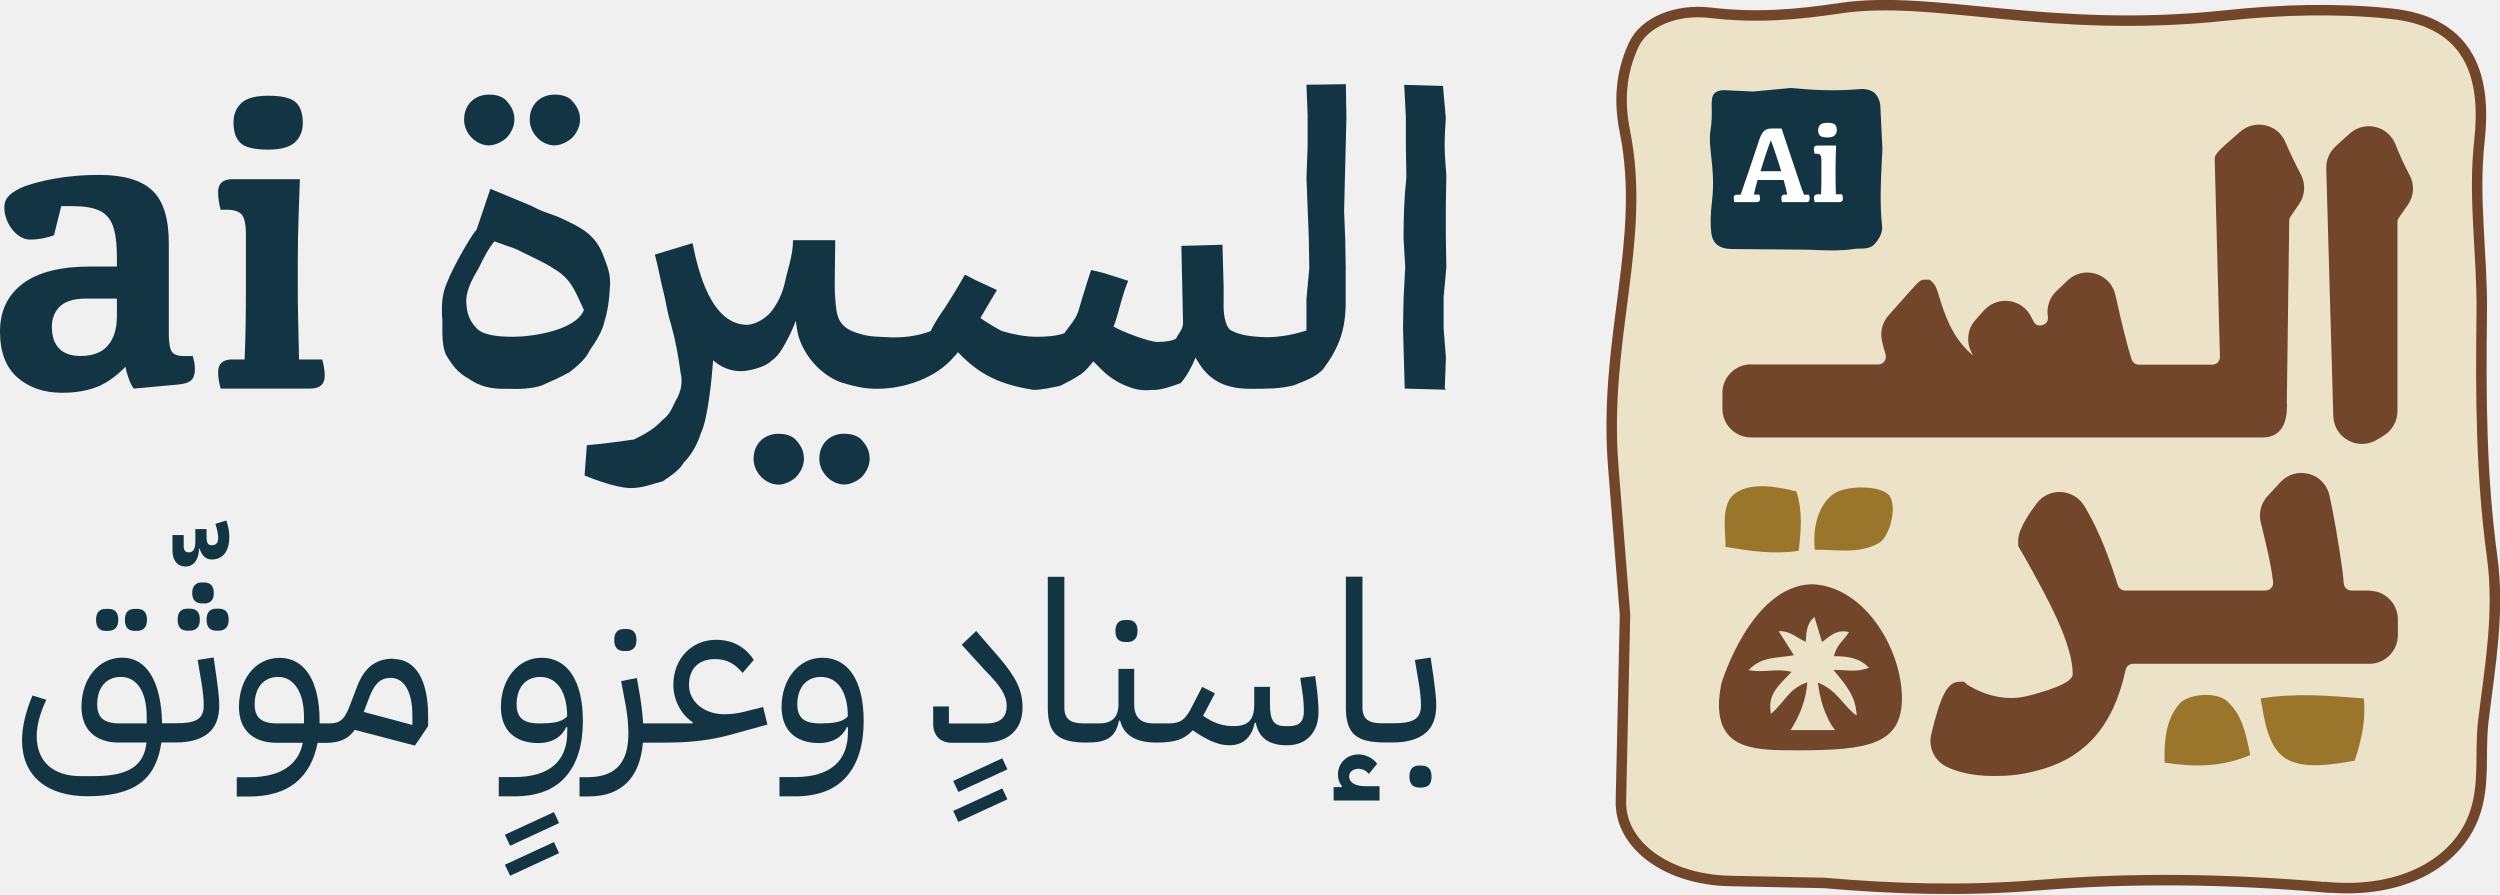
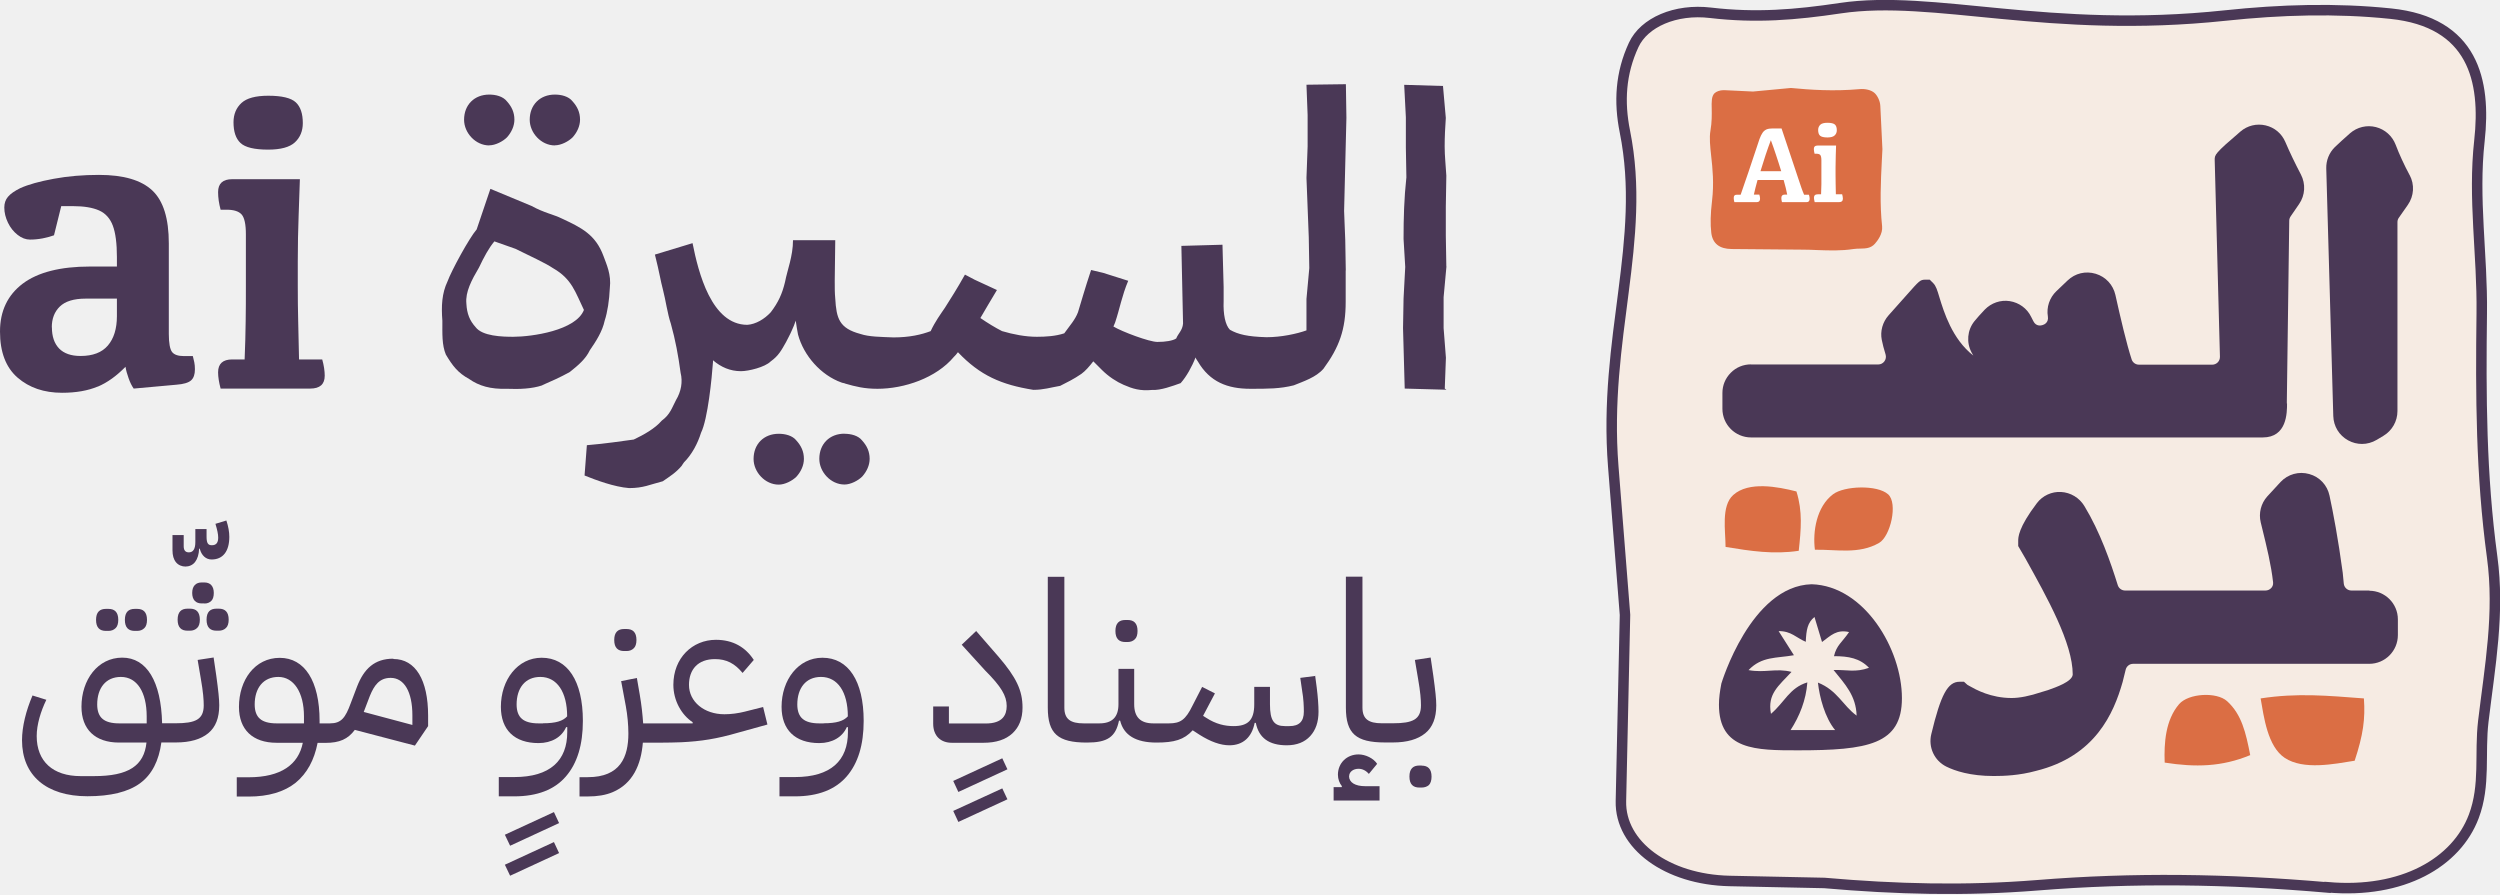
<svg xmlns="http://www.w3.org/2000/svg" viewBox="0 0 238.43 85.27">
  <g>
    <g>
      <g>
-         <path fill="#ece2c8" stroke="#72462b" stroke-miterlimit="10" d="M221.98,84.64c-9.59-.83-18.51-.95-27.68-.21-6.88.55-13.44.38-20.31-.22l-9.04-.19c-5.96-.13-10.45-3.42-10.36-7.61l.39-17.77-1.12-14.15c-.97-12.25,3.2-21.52,1.11-31.94-.57-2.83-.42-5.56.84-8.27.99-2.14,3.98-3.46,7.33-3.06,4.32.51,8.1.2,12.37-.44,8.94-1.33,19.81,2.5,36.73.7,5.28-.56,10.53-.72,15.75-.18,7.9.81,9.11,6.41,8.48,12.11-.62,5.55.29,10.88.22,16.44-.1,7.88-.07,15.42.99,23.26.73,5.36-.21,10.42-.84,15.67-.37,3.11.22,6.09-.91,9.08-1.65,4.38-6.76,7.39-13.94,6.76Z" />
+         <path fill="#f6ebe3" stroke="#4a3856" stroke-miterlimit="10" d="M221.98,84.64c-9.59-.83-18.51-.95-27.68-.21-6.88.55-13.44.38-20.31-.22l-9.04-.19c-5.96-.13-10.45-3.42-10.36-7.61l.39-17.77-1.12-14.15c-.97-12.25,3.2-21.52,1.11-31.94-.57-2.83-.42-5.56.84-8.27.99-2.14,3.98-3.46,7.33-3.06,4.32.51,8.1.2,12.37-.44,8.94-1.33,19.81,2.5,36.73.7,5.28-.56,10.53-.72,15.75-.18,7.9.81,9.11,6.41,8.48,12.11-.62,5.55.29,10.88.22,16.44-.1,7.88-.07,15.42.99,23.26.73,5.36-.21,10.42-.84,15.67-.37,3.11.22,6.09-.91,9.08-1.65,4.38-6.76,7.39-13.94,6.76Z" />
        <g>
          <g>
-             <path fill="#133543" d="M171.95,23.94l-6.81-.06c-1.1-.01-1.91-.47-2.06-1.64-.12-1-.06-2.05.07-3.09.36-3-.43-5.15-.15-6.71.33-1.85-.16-3.05.43-3.64.21-.21.62-.35,1.01-.33l2.72.13,3.63-.34c2.21.22,4.3.32,6.54.11.52-.05,1.14.08,1.52.4.27.24.57.79.59,1.32l.2,4.14c-.11,2.5-.29,4.88-.03,7.34.08.72-.39,1.4-.72,1.77-.58.65-1.35.43-2.11.54-1.64.25-3.1.08-4.83.07Z" />
-             <path fill="#ece2c8" d="M174.79,24.14c-.48,0-.97-.02-1.46-.03-.44-.02-.9-.03-1.38-.04l-6.81-.06c-1.29-.01-2.04-.62-2.18-1.75-.11-.86-.09-1.82.07-3.12.2-1.65.05-3.01-.09-4.21-.1-.96-.2-1.79-.07-2.51.14-.8.13-1.48.12-2.03-.01-.76-.02-1.3.35-1.67.24-.24.68-.38,1.11-.36l2.72.13,3.62-.34c1.87.18,4.09.34,6.54.11.61-.06,1.25.11,1.61.43.29.25.61.83.63,1.41l.2,4.14c-.02.34-.03.67-.05,1-.11,2.17-.21,4.21.02,6.33.08.8-.43,1.51-.75,1.86-.46.51-1.02.52-1.57.54-.2,0-.41.01-.61.04-.69.11-1.36.14-2.02.14ZM164.37,8.6c-.33,0-.67.12-.85.29-.29.29-.29.79-.27,1.49.01.56.02,1.26-.12,2.08-.12.68-.03,1.49.07,2.43.13,1.16.28,2.6.08,4.27-.15,1.27-.17,2.21-.07,3.06.13,1.01.78,1.52,1.94,1.53l6.81.06c.48,0,.94.02,1.38.04,1.16.04,2.25.08,3.43-.1.22-.03.44-.04.65-.04.54-.01,1-.03,1.39-.46.23-.26.77-.94.69-1.67-.23-2.14-.13-4.2-.02-6.37.02-.33.03-.65.05-.98l-.2-4.13c-.02-.49-.3-1.01-.55-1.23-.31-.28-.87-.42-1.42-.37-2.46.22-4.7.07-6.56-.11l-3.61.34-2.73-.13s-.04,0-.07,0Z" />
+             <path fill="#db6e44" d="M171.95,23.94l-6.81-.06c-1.1-.01-1.91-.47-2.06-1.64-.12-1-.06-2.05.07-3.09.36-3-.43-5.15-.15-6.71.33-1.85-.16-3.05.43-3.64.21-.21.62-.35,1.01-.33l2.72.13,3.63-.34c2.21.22,4.3.32,6.54.11.52-.05,1.14.08,1.52.4.27.24.57.79.59,1.32l.2,4.14c-.11,2.5-.29,4.88-.03,7.34.08.72-.39,1.4-.72,1.77-.58.65-1.35.43-2.11.54-1.64.25-3.1.08-4.83.07Z" />
+             <path fill="#f6ebe3" d="M174.79,24.14c-.48,0-.97-.02-1.46-.03-.44-.02-.9-.03-1.38-.04l-6.81-.06c-1.29-.01-2.04-.62-2.18-1.75-.11-.86-.09-1.82.07-3.12.2-1.65.05-3.01-.09-4.21-.1-.96-.2-1.79-.07-2.51.14-.8.13-1.48.12-2.03-.01-.76-.02-1.3.35-1.67.24-.24.68-.38,1.11-.36l2.72.13,3.62-.34c1.87.18,4.09.34,6.54.11.61-.06,1.25.11,1.61.43.29.25.61.83.63,1.41l.2,4.14c-.02.34-.03.67-.05,1-.11,2.17-.21,4.21.02,6.33.08.8-.43,1.51-.75,1.86-.46.51-1.02.52-1.57.54-.2,0-.41.01-.61.04-.69.11-1.36.14-2.02.14ZM164.37,8.6c-.33,0-.67.12-.85.29-.29.29-.29.79-.27,1.49.01.56.02,1.26-.12,2.08-.12.68-.03,1.49.07,2.43.13,1.16.28,2.6.08,4.27-.15,1.27-.17,2.21-.07,3.06.13,1.01.78,1.52,1.94,1.53l6.81.06c.48,0,.94.02,1.38.04,1.16.04,2.25.08,3.43-.1.22-.03.44-.04.65-.04.54-.01,1-.03,1.39-.46.23-.26.77-.94.69-1.67-.23-2.14-.13-4.2-.02-6.37.02-.33.03-.65.05-.98l-.2-4.13c-.02-.49-.3-1.01-.55-1.23-.31-.28-.87-.42-1.42-.37-2.46.22-4.7.07-6.56-.11l-3.61.34-2.73-.13s-.04,0-.07,0Z" />
          </g>
          <g>
            <path fill="#ffffff" d="M165.7,18.57h.31c.08-.23.15-.44.22-.64.07-.2.15-.43.23-.67.08-.24.18-.52.29-.84l1.06-3.17c.09-.25.19-.44.29-.59.1-.15.23-.25.38-.32.15-.06.34-.09.57-.09h.86l1.23,3.68c.14.41.27.79.37,1.11.11.33.21.61.29.86.09.25.17.47.26.67h.46c.05.15.07.28.07.4,0,.1-.03.18-.08.23-.05.06-.13.08-.24.08h-2.32c-.04-.15-.06-.28-.06-.4,0-.21.11-.32.32-.32h.24c-.04-.2-.08-.41-.14-.64-.06-.23-.12-.48-.2-.75h-2.49c-.07.27-.14.53-.2.75-.06.23-.11.44-.15.64h.52c.05.15.07.28.07.4,0,.21-.11.32-.32.32h-2.13c-.04-.15-.06-.28-.06-.4,0-.1.02-.18.07-.23.05-.06.13-.08.24-.08ZM167.9,16.33h1.98c-.15-.5-.32-1.01-.49-1.53-.17-.52-.34-1-.5-1.43-.17.45-.34.93-.51,1.44-.17.51-.33,1.02-.48,1.52Z" />
            <path fill="#ffffff" d="M173.36,18.53h.32c.01-.35.02-.67.03-.98,0-.31,0-.61,0-.91v-1.35c0-.26-.04-.43-.11-.51-.07-.08-.2-.12-.39-.12h-.15c-.02-.08-.04-.16-.05-.23s-.02-.15-.02-.22c0-.22.12-.33.37-.33h1.75c0,.27-.02.59-.03.95s-.02.75-.02,1.17v.64c0,.3,0,.61.01.91,0,.31.01.63.02.98h.6c.02.07.04.15.05.22.01.07.02.14.02.2,0,.22-.13.33-.38.33h-2.31c-.02-.08-.04-.16-.05-.23-.01-.07-.02-.13-.02-.19,0-.22.12-.33.37-.33ZM174.29,13.11c-.35,0-.59-.06-.71-.17-.12-.11-.18-.29-.18-.54,0-.21.07-.37.2-.5s.37-.19.69-.19c.35,0,.59.06.71.17s.18.29.18.54c0,.21-.07.37-.21.5-.14.13-.37.19-.69.19Z" />
          </g>
        </g>
        <g>
-           <path fill="#72462b" d="M181.39,66.59c0,4.42-3.26,4.97-9.93,4.97-3.96,0-7.52,0-7.52-4.35,0-.62.08-1.24.23-2.02,0,0,2.79-9.31,8.61-9.47,5.04.15,8.61,6.21,8.61,10.86ZM175.03,69.64c-.99-1.19-1.5-3.16-1.65-4.54,1.85.73,2.39,2.21,3.69,3.15-.06-1.9-1.09-2.98-2.2-4.35,1.25-.04,2.08.26,3.38-.21-.87-.91-1.94-1.11-3.34-1.11.25-1.06.76-1.3,1.44-2.3-1.2-.27-1.74.33-2.58.95l-.72-2.39c-.66.55-.78,1.21-.83,2.37-.93-.39-1.38-1.03-2.59-1.02l1.46,2.3c-1.68.3-3.06.09-4.33,1.42,1.58.29,2.63-.21,4.1.17-1.23,1.34-2.32,2.09-1.96,4,1.29-1.09,1.76-2.48,3.47-3-.12,1.68-.74,3.22-1.6,4.55h4.26Z" />
+           <path fill="#4a3856" d="M181.39,66.59c0,4.42-3.26,4.97-9.93,4.97-3.96,0-7.52,0-7.52-4.35,0-.62.08-1.24.23-2.02,0,0,2.79-9.31,8.61-9.47,5.04.15,8.61,6.21,8.61,10.86ZM175.03,69.64c-.99-1.19-1.5-3.16-1.65-4.54,1.85.73,2.39,2.21,3.69,3.15-.06-1.9-1.09-2.98-2.2-4.35,1.25-.04,2.08.26,3.38-.21-.87-.91-1.94-1.11-3.34-1.11.25-1.06.76-1.3,1.44-2.3-1.2-.27-1.74.33-2.58.95l-.72-2.39c-.66.55-.78,1.21-.83,2.37-.93-.39-1.38-1.03-2.59-1.02l1.46,2.3c-1.68.3-3.06.09-4.33,1.42,1.58.29,2.63-.21,4.1.17-1.23,1.34-2.32,2.09-1.96,4,1.29-1.09,1.76-2.48,3.47-3-.12,1.68-.74,3.22-1.6,4.55h4.26Z" />
          <g>
-             <path fill="#72462b" d="M225.99,56.32h-1.73c-.38,0-.7-.29-.73-.67l-.1-1.03c-.43-3.22-.92-5.77-1.26-7.35-.21-1-.95-1.79-1.93-2.06-.99-.28-2.03.01-2.73.75-.47.5-.93,1-1.28,1.39-.6.67-.83,1.59-.62,2.47l.13.53c.46,1.88.86,3.5,1.05,5.19.03.26-.09.44-.17.53-.14.16-.35.25-.56.25h-13.38c-.32,0-.6-.2-.7-.5-.69-2.21-1.68-5.07-3.19-7.56-.48-.79-1.31-1.29-2.23-1.34-.88-.05-1.76.35-2.3,1.07-1.78,2.34-1.78,3.28-1.78,3.59v.5l.67,1.15c2.12,3.81,4.53,8.12,4.53,11.1-.04.68-1.61,1.22-2.37,1.49l-.6.18c-1.13.38-2.09.57-2.86.57-1.98,0-3.41-.8-4.01-1.14-.08-.05-.15-.09-.21-.12l-.32-.29h-.42c-1.13,0-1.79,1.21-2.7,5-.3,1.25.29,2.52,1.43,3.09.83.41,2.28.9,4.52.9.97,0,2.45-.05,4.04-.49,5.65-1.39,7.41-5.49,8.26-8.48l.29-1.17c.08-.33.37-.56.71-.56h22.52c1.51,0,2.73-1.23,2.73-2.74v-1.5c0-1.51-1.23-2.73-2.73-2.73Z" />
-             <path fill="#72462b" d="M218.1,38.5v-.23c0-.26.19-14.33.23-17.23,0-.14.05-.28.13-.4l.81-1.18c.58-.84.64-1.92.17-2.82-.56-1.07-1.06-2.11-1.48-3.09-.34-.81-1.03-1.39-1.88-1.59-.85-.2-1.74.01-2.41.59-2.45,2.09-2.45,2.21-2.45,2.7l.5,18.78c0,.2-.07.39-.21.53-.14.14-.33.22-.52.22h-6.99c-.32,0-.6-.2-.7-.5-.49-1.5-1.06-3.95-1.55-6.15-.22-.97-.92-1.73-1.88-2.02-.96-.29-1.96-.05-2.68.64l-1.07,1.02c-.65.62-.96,1.53-.81,2.42.09.57-.35.77-.5.81-.14.05-.62.16-.88-.36-.08-.15-.15-.29-.22-.43-.39-.8-1.15-1.35-2.03-1.49-.88-.14-1.77.17-2.39.81-.4.42-.73.79-.99,1.11-.68.85-.78,2.03-.26,2.99.05.09.1.18.16.28-2.02-1.57-2.81-4.17-3.23-5.54-.22-.73-.33-1.1-.6-1.37l-.33-.33h-.43c-.49.02-.54.08-1.78,1.48l-1.71,1.92c-.57.64-.82,1.52-.65,2.35.08.41.2.86.36,1.38.07.23.03.47-.11.66-.14.19-.35.3-.59.3h-12.13s0-.01,0-.01c-.73,0-1.42.28-1.93.8-.52.52-.8,1.2-.8,1.93v1.51c0,1.51,1.23,2.73,2.73,2.73h48.8c2.32,0,2.32-2.36,2.32-3.25Z" />
-             <path fill="#72462b" d="M229.81,16.7c-.54-1.01-.99-1.99-1.33-2.89-.32-.84-1.02-1.47-1.89-1.69-.86-.22-1.78,0-2.45.58-.54.47-1.07.96-1.46,1.33-.54.53-.84,1.27-.82,2.03.05,1.7.21,7.13.67,23.62.03.98.56,1.85,1.42,2.32.42.23.87.34,1.32.34.48,0,.96-.13,1.4-.39l.65-.39c.82-.49,1.33-1.39,1.33-2.35v-18.02c0-.15.04-.3.13-.42l.86-1.23c.59-.85.66-1.94.17-2.85Z" />
+             <path fill="#4a3856" d="M225.99,56.32h-1.73c-.38,0-.7-.29-.73-.67l-.1-1.03c-.43-3.22-.92-5.77-1.26-7.35-.21-1-.95-1.79-1.93-2.06-.99-.28-2.03.01-2.73.75-.47.5-.93,1-1.28,1.39-.6.67-.83,1.59-.62,2.47l.13.53c.46,1.88.86,3.5,1.05,5.19.03.26-.09.44-.17.53-.14.16-.35.25-.56.25h-13.38c-.32,0-.6-.2-.7-.5-.69-2.21-1.68-5.07-3.19-7.56-.48-.79-1.31-1.29-2.23-1.34-.88-.05-1.76.35-2.3,1.07-1.78,2.34-1.78,3.28-1.78,3.59v.5l.67,1.15c2.12,3.81,4.53,8.12,4.53,11.1-.04.68-1.61,1.22-2.37,1.49l-.6.18c-1.13.38-2.09.57-2.86.57-1.98,0-3.41-.8-4.01-1.14-.08-.05-.15-.09-.21-.12l-.32-.29h-.42c-1.13,0-1.79,1.21-2.7,5-.3,1.25.29,2.52,1.43,3.09.83.41,2.28.9,4.52.9.97,0,2.45-.05,4.04-.49,5.65-1.39,7.41-5.49,8.26-8.48l.29-1.17c.08-.33.37-.56.71-.56h22.52c1.51,0,2.73-1.23,2.73-2.74v-1.5c0-1.51-1.23-2.73-2.73-2.73Z" />
+             <path fill="#4a3856" d="M218.1,38.5v-.23c0-.26.19-14.33.23-17.23,0-.14.05-.28.13-.4l.81-1.18c.58-.84.64-1.92.17-2.82-.56-1.07-1.06-2.11-1.48-3.09-.34-.81-1.03-1.39-1.88-1.59-.85-.2-1.74.01-2.41.59-2.45,2.09-2.45,2.21-2.45,2.7l.5,18.78c0,.2-.07.39-.21.53-.14.14-.33.22-.52.22h-6.99c-.32,0-.6-.2-.7-.5-.49-1.5-1.06-3.95-1.55-6.15-.22-.97-.92-1.73-1.88-2.02-.96-.29-1.96-.05-2.68.64l-1.07,1.02c-.65.62-.96,1.53-.81,2.42.09.57-.35.77-.5.81-.14.05-.62.16-.88-.36-.08-.15-.15-.29-.22-.43-.39-.8-1.15-1.35-2.03-1.49-.88-.14-1.77.17-2.39.81-.4.42-.73.79-.99,1.11-.68.85-.78,2.03-.26,2.99.05.09.1.18.16.28-2.02-1.57-2.81-4.17-3.23-5.54-.22-.73-.33-1.1-.6-1.37l-.33-.33h-.43c-.49.02-.54.08-1.78,1.48l-1.71,1.92c-.57.64-.82,1.52-.65,2.35.08.41.2.86.36,1.38.07.23.03.47-.11.66-.14.19-.35.3-.59.3h-12.13s0-.01,0-.01c-.73,0-1.42.28-1.93.8-.52.52-.8,1.2-.8,1.93v1.51c0,1.51,1.23,2.73,2.73,2.73h48.8c2.32,0,2.32-2.36,2.32-3.25Z" />
+             <path fill="#4a3856" d="M229.81,16.7c-.54-1.01-.99-1.99-1.33-2.89-.32-.84-1.02-1.47-1.89-1.69-.86-.22-1.78,0-2.45.58-.54.47-1.07.96-1.46,1.33-.54.53-.84,1.27-.82,2.03.05,1.7.21,7.13.67,23.62.03.98.56,1.85,1.42,2.32.42.23.87.34,1.32.34.48,0,.96-.13,1.4-.39l.65-.39c.82-.49,1.33-1.39,1.33-2.35v-18.02c0-.15.04-.3.13-.42l.86-1.23c.59-.85.66-1.94.17-2.85Z" />
          </g>
        </g>
-         <path fill="#99762c" d="M224.58,72.55c-1.94.31-4.89.92-6.68-.27-1.64-1.09-1.99-3.91-2.3-5.67,3.51-.54,6.41-.26,9.85,0,.14,1.97-.07,3.48-.88,5.94Z" />
-         <path fill="#99762c" d="M214.6,72.02c-2.71,1.12-5.22,1.17-8.15.71-.07-1.89.08-4.06,1.37-5.57.9-1.05,3.59-1.19,4.58-.29,1.39,1.26,1.79,2.99,2.21,5.16Z" />
-         <path fill="#99762c" d="M171.55,52.53c-2.38.36-4.57.03-6.98-.37,0-1.52-.44-3.9.73-4.95,1.48-1.33,4.25-.79,6.03-.34.6,1.91.44,3.63.22,5.65Z" />
-         <path fill="#99762c" d="M179.21,51.78c-1.93,1.11-4.08.61-6.12.65-.22-1.72.15-4.1,1.73-5.29,1.07-.81,4.21-.92,5.25,0,.96.85.23,4.02-.86,4.64Z" />
+         <path fill="#db6e44" d="M224.58,72.55c-1.94.31-4.89.92-6.68-.27-1.64-1.09-1.99-3.91-2.3-5.67,3.51-.54,6.41-.26,9.85,0,.14,1.97-.07,3.48-.88,5.94Z" />
+         <path fill="#db6e44" d="M214.6,72.02c-2.71,1.12-5.22,1.17-8.15.71-.07-1.89.08-4.06,1.37-5.57.9-1.05,3.59-1.19,4.58-.29,1.39,1.26,1.79,2.99,2.21,5.16Z" />
+         <path fill="#db6e44" d="M171.55,52.53c-2.38.36-4.57.03-6.98-.37,0-1.52-.44-3.9.73-4.95,1.48-1.33,4.25-.79,6.03-.34.6,1.91.44,3.63.22,5.65Z" />
+         <path fill="#db6e44" d="M179.21,51.78c-1.93,1.11-4.08.61-6.12.65-.22-1.72.15-4.1,1.73-5.29,1.07-.81,4.21-.92,5.25,0,.96.85.23,4.02-.86,4.64Z" />
      </g>
      <g data-wordmark="">
-         <path fill="#133543" d="M9.31,36.88c.93-.39,1.81-1.03,2.66-1.9.05.33.15.69.29,1.08.14.4.3.73.49,1l4.08-.37c.68-.05,1.14-.19,1.39-.41.25-.22.37-.57.37-1.06,0-.25-.02-.47-.06-.67-.04-.2-.09-.4-.14-.59h-.86c-.54,0-.92-.13-1.12-.39-.2-.26-.31-.84-.31-1.74v-8.62c0-2.37-.52-4.05-1.57-5.04-1.05-.99-2.74-1.49-5.09-1.49-1.53,0-2.96.12-4.31.37-1.35.25-2.42.54-3.21.9-.54.27-.93.54-1.16.82-.23.27-.35.61-.35,1.02,0,.49.12.97.35,1.45.23.48.54.86.92,1.16.38.3.78.45,1.18.45s.82-.04,1.23-.12c.41-.08.76-.18,1.06-.29l.69-2.78h1.14c1.03,0,1.86.14,2.47.41.61.27,1.05.76,1.31,1.45.26.69.39,1.7.39,3v.9h-2.57c-2.83,0-4.97.55-6.41,1.63-1.44,1.09-2.17,2.61-2.17,4.57s.56,3.42,1.67,4.39c1.12.97,2.53,1.45,4.25,1.45,1.33,0,2.46-.2,3.39-.59ZM4.94,31.22c0-.82.25-1.48.76-1.98s1.33-.76,2.47-.76h2.98v1.67c0,1.2-.29,2.13-.86,2.8-.57.67-1.44,1-2.61,1-.9,0-1.58-.24-2.04-.71-.46-.48-.69-1.15-.69-2.02Z" />
-         <path fill="#133543" d="M23.43,30.67c-.01,1.13-.05,2.34-.1,3.61h-1.18c-.9,0-1.35.41-1.35,1.23,0,.22.02.46.06.71.04.26.1.54.18.84h8.54c.93,0,1.39-.41,1.39-1.23,0-.22-.02-.46-.06-.73-.04-.27-.1-.54-.18-.82h-2.21c-.03-1.28-.05-2.48-.08-3.61-.03-1.13-.04-2.25-.04-3.37v-2.37c0-1.55.03-3,.08-4.33.05-1.33.09-2.5.12-3.51h-6.45c-.9,0-1.35.41-1.35,1.23,0,.27.02.54.06.82.04.27.1.56.18.86h.57c.68,0,1.16.15,1.43.45.27.3.41.93.41,1.88v4.98c0,1.12,0,2.24-.02,3.37Z" />
-         <path fill="#133543" d="M25.57,14.27c1.2,0,2.05-.23,2.55-.69.5-.46.76-1.08.76-1.84,0-.9-.22-1.56-.67-1.98-.45-.42-1.33-.63-2.63-.63-1.2,0-2.05.23-2.55.69-.5.46-.76,1.08-.76,1.84,0,.9.22,1.56.67,1.98.45.42,1.33.63,2.63.63Z" />
-         <path fill="#133543" d="M52.92,13.86c.6,0,1.31-.38,1.69-.76.44-.49.71-1.09.71-1.69,0-.71-.27-1.25-.71-1.74-.38-.49-1.09-.65-1.69-.65-1.42,0-2.4.98-2.4,2.4,0,1.25,1.09,2.45,2.4,2.45Z" />
-         <path fill="#133543" d="M46.66,13.86c.6,0,1.31-.38,1.69-.76.44-.49.71-1.09.71-1.69,0-.71-.27-1.25-.71-1.74-.38-.49-1.09-.65-1.69-.65-1.42,0-2.4.98-2.4,2.4,0,1.25,1.09,2.45,2.4,2.45Z" />
-         <path fill="#133543" d="M51.73,36.73c.76-.33,1.74-.76,2.61-1.25.82-.65,1.52-1.25,1.91-2.07.6-.87,1.2-1.8,1.42-2.83.27-.82.44-1.96.49-3.1.16-1.31-.33-2.29-.6-3.05-.76-2.07-2.12-2.72-3.98-3.59-.76-.38-1.69-.54-2.89-1.2l-3.92-1.63-1.31,3.87c-.71.82-2.4,3.92-2.78,4.96-.54,1.14-.6,2.34-.49,3.76,0,1.25-.05,2.29.33,3.21.65,1.09,1.14,1.74,2.23,2.34.93.65,2.02.98,3.59.93,1.2.05,2.4,0,3.38-.33ZM44.48,28.95c-.11-1.09.49-2.23,1.2-3.43.49-1.03.93-1.85,1.47-2.5l2.01.71c1.42.71,2.78,1.31,3.59,1.85,1.8,1.03,2.12,2.29,2.94,3.98-.76,1.96-4.96,2.56-6.75,2.56-1.03,0-2.94-.05-3.59-.93-.54-.6-.82-1.25-.87-2.23Z" />
-         <path fill="#133543" d="M76.67,43.76c0-.71-.27-1.25-.71-1.74-.38-.49-1.09-.65-1.69-.65-1.42,0-2.4.98-2.4,2.4,0,1.25,1.09,2.45,2.4,2.45.6,0,1.31-.38,1.69-.76.44-.49.71-1.09.71-1.69Z" />
-         <path fill="#133543" d="M80.54,41.36c-1.42,0-2.4.98-2.4,2.4,0,1.25,1.09,2.45,2.4,2.45.6,0,1.31-.38,1.69-.76.44-.49.71-1.09.71-1.69,0-.71-.27-1.25-.71-1.74-.38-.49-1.09-.65-1.69-.65Z" />
-         <path fill="#133543" d="M128.35,25.79c0-.44-.05-2.34-.05-2.89,0-.44-.11-2.29-.11-2.78l.22-8.88-.05-3.21-3.76.05.11,2.89v3l-.11,3,.22,5.66.05,2.94-.27,2.94v3c-.93.33-2.4.65-3.81.65h0s0,0,0,0c-1.8-.05-2.72-.27-3.49-.71-.44-.44-.65-1.47-.6-2.72v-1.36l-.11-4.03-3.92.11.16,7.41c-.05.65-.49.98-.65,1.42-.33.22-1.03.33-1.8.33s-3.38-.98-4.19-1.47c.05-.11.11-.27.16-.38.44-1.31.65-2.56,1.25-3.98l-2.4-.76-1.14-.27c-.65,1.96-.93,3-1.25,4.03-.27.71-.76,1.25-1.31,2.01-.82.27-1.74.33-2.61.33-1.09,0-2.23-.22-3.32-.54-.65-.33-1.36-.76-2.07-1.25.49-.82.98-1.69,1.58-2.67l-2.12-.98-.93-.49c-.76,1.36-1.36,2.29-1.91,3.16-.44.65-.93,1.31-1.36,2.23-.87.33-2.01.6-3.54.6h0s0,0,0,0c-1.2-.05-2.34-.05-3.16-.33-2.02-.54-2.29-1.47-2.4-3.38-.05-.49-.05-1.03-.05-1.69l.05-3.87h-4.03c0,1.52-.54,2.83-.76,3.98-.27,1.14-.65,1.96-1.36,2.89-.6.65-1.42,1.14-2.23,1.2-3.43,0-4.68-5.01-5.23-7.79l-3.59,1.09c.44,1.74.54,2.51.76,3.32.27,1.03.44,2.34.76,3.27.44,1.58.71,3.05.93,4.68.22.87.05,1.8-.44,2.61-.38.71-.54,1.36-1.36,1.96-.65.76-1.74,1.36-2.67,1.8-1.25.16-2.56.38-4.47.54l-.22,2.89c1.09.44,2.83,1.09,4.25,1.2,1.36,0,1.96-.33,3.21-.65.71-.49,1.25-.82,1.8-1.47.05-.11.16-.22.22-.33.76-.76,1.31-1.8,1.63-2.83.65-1.31,1.03-5.23,1.14-6.75v-.16c.76.65,1.63,1.04,2.67,1.04.71,0,2.29-.38,2.83-.93.76-.54,1.04-1.09,1.47-1.85.16-.33.38-.71.54-1.09.15-.3.27-.63.38-.95.08.51.13.92.22,1.33.54,2.01,2.18,3.87,4.14,4.57.11.05.27.05.38.11.93.27,1.8.49,3.05.49h0s0,0,0,0c2.56,0,5.61-1.03,7.3-3.05.11-.11.27-.27.38-.44,2.12,2.23,4.14,3.1,7.19,3.59.98,0,1.63-.22,2.56-.38.65-.33,1.31-.65,2.02-1.14.38-.27.76-.71,1.14-1.2.27.27.54.54.82.82.65.65,1.42,1.14,2.07,1.42.87.38,1.58.6,2.72.49.82.05,1.96-.38,2.72-.65.54-.6,1.09-1.58,1.42-2.45.05.16.16.27.22.38,1.14,1.96,2.83,2.61,5.01,2.61h0s0,0,0,0c1.69,0,2.83,0,4.14-.33.93-.38,2.12-.76,2.83-1.58,1.52-2.07,2.12-3.76,2.12-6.37v-3Z" />
-         <path fill="#133543" d="M137.94,25.41l-.05-2.94v-2.72l.05-3c-.05-.93-.16-1.85-.16-2.78s.05-1.85.11-2.72l-.27-3.05-3.7-.11.16,3.1v2.89l.05,2.83c-.22,2.02-.27,3.87-.27,5.88l.16,2.67-.16,3-.05,2.83.16,5.77,3.98.11-.16-.11.11-2.94-.22-2.83v-2.94l.27-2.94Z" />
-         <path fill="#133543" d="M10.1,58.07c-.58,0-.94.3-.94,1.05s.36,1.05.94,1.05h.24c.28,0,.51-.09.68-.26.17-.15.26-.43.26-.79,0-.75-.36-1.05-.94-1.05h-.24Z" />
-         <path fill="#133543" d="M12.85,58.07c-.58,0-.94.3-.94,1.05s.36,1.05.94,1.05h.23c.28,0,.51-.09.68-.26.17-.15.26-.43.26-.79,0-.75-.36-1.05-.94-1.05h-.23Z" />
-         <path fill="#133543" d="M20.55,49.97c.17.56.26.98.26,1.3,0,.49-.19.73-.6.73-.34,0-.51-.15-.51-.81v-.73h-1.07v1.24c0,.66-.21.98-.62.98-.32,0-.49-.19-.49-.58v-1.07h-1.07v1.45c0,.49.11.88.34,1.15.43.53,1.37.56,1.82-.04.23-.3.36-.73.38-1.26h.06c.17.66.6,1.03,1.13,1.03,1.09,0,1.69-.79,1.69-2.16,0-.47-.09-.98-.28-1.56l-1.05.32Z" />
-         <path fill="#133543" d="M20.87,58.05h-.23c-.58,0-.94.3-.94,1.05s.36,1.05.94,1.05h.23c.28,0,.51-.09.68-.26.17-.15.26-.43.26-.79,0-.75-.36-1.05-.94-1.05Z" />
-         <path fill="#133543" d="M19.5,57.56c.28,0,.49-.09.66-.26.15-.15.23-.41.23-.75,0-.68-.36-1-.9-1h-.26c-.53,0-.9.32-.9,1s.36,1,.9,1h.26Z" />
-         <path fill="#133543" d="M20.35,62.71l-1.5.23.3,1.77c.23,1.3.28,2.05.28,2.56,0,1.35-.79,1.71-2.67,1.71h-.32s0,0,0,0h-.98c-.09-3.99-1.47-6.26-3.8-6.26s-3.89,2.11-3.89,4.68c0,2.16,1.3,3.42,3.59,3.42h2.61c-.23,2.22-1.73,3.2-5,3.2h-1.28c-2.65,0-4.19-1.41-4.19-3.82,0-1.09.38-2.35.92-3.46l-1.32-.41c-.62,1.45-1,2.97-1,4.27,0,3.35,2.31,5.34,6.24,5.34,2.2,0,3.89-.41,5.02-1.24,1.13-.83,1.79-2.14,2.03-3.89h.64s0,0,0,0h.75c1.35,0,2.37-.3,3.08-.88.71-.58,1.05-1.47,1.05-2.67,0-.58-.09-1.41-.28-2.8l-.26-1.77ZM13.99,68.99h-2.63c-.73,0-1.26-.15-1.58-.43-.34-.28-.51-.75-.51-1.37,0-1.56.81-2.63,2.26-2.63,1.54,0,2.46,1.45,2.46,3.76v.66Z" />
-         <path fill="#133543" d="M17.88,58.05c-.58,0-.94.3-.94,1.05s.36,1.05.94,1.05h.24c.28,0,.51-.09.68-.26.17-.15.26-.43.26-.79,0-.75-.36-1.05-.94-1.05h-.24Z" />
-         <path fill="#133543" d="M37.51,62.82c-1.79,0-2.8.96-3.46,2.67l-.6,1.58c-.51,1.39-.9,1.92-1.99,1.92h0s0,0,0,0h-.98v-.23c0-3.82-1.43-6.02-3.8-6.02s-3.89,2.11-3.89,4.68c0,2.16,1.3,3.42,3.59,3.42h2.5c-.41,2.07-2.07,3.29-5.17,3.29h-1.13v1.84h1.13c1.9,0,3.4-.45,4.49-1.32,1.09-.9,1.77-2.16,2.09-3.8h.75s0,0,0,0c1.35,0,2.14-.36,2.8-1.24l5.73,1.5,1.26-1.86v-1c0-3.4-1.2-5.4-3.31-5.4ZM28.99,68.99h-2.61c-.73,0-1.26-.15-1.58-.43-.34-.28-.51-.75-.51-1.37,0-1.56.81-2.63,2.26-2.63s2.44,1.45,2.44,3.76v.66ZM39.33,69.14l-4.64-1.24.58-1.52c.41-1,.9-1.73,1.99-1.73,1.3,0,2.07,1.35,2.07,3.57v.92Z" />
-         <polygon fill="#133543" points="48.15 79.61 48.65 80.66 53.32 78.5 52.83 77.45 48.15 79.61" />
-         <polygon fill="#133543" points="48.15 82.47 48.65 83.52 53.32 81.36 52.83 80.31 48.15 82.47" />
-         <path fill="#133543" d="M51.66,62.73c-2.29,0-3.89,2.11-3.89,4.68,0,2.2,1.3,3.46,3.59,3.46,1.26,0,2.22-.58,2.63-1.52h.11v.47c0,2.71-1.62,4.29-5.06,4.29h-1.47v1.84h1.47c2.2,0,3.85-.64,4.93-1.9,1.09-1.26,1.62-3.03,1.62-5.3,0-3.82-1.47-6.02-3.93-6.02ZM51.79,68.99h-.43c-.73,0-1.26-.15-1.58-.43-.34-.28-.51-.75-.51-1.37,0-1.56.81-2.63,2.26-2.63,1.6,0,2.56,1.45,2.56,3.76-.41.45-1.09.66-2.31.66Z" />
-         <path fill="#133543" d="M59.52,62.09h.24c.28,0,.51-.09.68-.26.17-.15.26-.43.26-.79,0-.75-.36-1.05-.94-1.05h-.24c-.58,0-.94.3-.94,1.05s.36,1.05.94,1.05Z" />
-         <path fill="#133543" d="M71.08,67.86c-.68.17-1.35.26-1.99.26-1.94,0-3.38-1.2-3.38-2.8,0-1.47.85-2.46,2.48-2.46,1.09,0,1.88.41,2.63,1.32l1.07-1.24c-.79-1.22-1.99-1.92-3.61-1.92-2.24,0-4.06,1.73-4.06,4.29,0,1.52.79,2.88,1.84,3.57v.11h-2.69s0,0,0,0h-2.03c-.06-.85-.15-1.71-.32-2.71l-.28-1.62-1.5.3.45,2.41c.15.83.24,1.75.24,2.58,0,2.22-.75,4.17-3.87,4.17h-.79v1.84h.79c.92,0,1.71-.13,2.37-.41,1.92-.81,2.71-2.61,2.88-4.72h1.62s0,0,0,0c.75,0,1.43-.02,2.05-.04,1.86-.09,3.38-.32,5.43-.92l2.78-.77-.41-1.67-1.71.43Z" />
-         <path fill="#133543" d="M78.43,62.73c-2.29,0-3.89,2.11-3.89,4.68,0,2.2,1.3,3.46,3.59,3.46,1.26,0,2.22-.58,2.63-1.52h.11v.47c0,2.71-1.62,4.29-5.06,4.29h-1.47v1.84h1.47c2.2,0,3.85-.64,4.94-1.9,1.09-1.26,1.62-3.03,1.62-5.3,0-3.82-1.47-6.02-3.93-6.02ZM78.56,68.99h-.43c-.73,0-1.26-.15-1.58-.43-.34-.28-.51-.75-.51-1.37,0-1.56.81-2.63,2.26-2.63,1.6,0,2.56,1.45,2.56,3.76-.41.45-1.09.66-2.31.66Z" />
-         <polygon fill="#133543" points="90.91 74.48 91.4 75.53 96.08 73.37 95.59 72.32 90.91 74.48" />
-         <polygon fill="#133543" points="90.91 77.34 91.4 78.39 96.08 76.23 95.59 75.19 90.91 77.34" />
-         <path fill="#133543" d="M93.11,60.17l-1.39,1.32,2.24,2.46c1.52,1.52,2.05,2.41,2.05,3.38,0,.85-.38,1.67-1.99,1.67h-3.52v-1.62h-1.5v1.64c0,1.2.75,1.82,1.77,1.82h3.03c1.2,0,2.11-.3,2.76-.9.64-.6.96-1.41.96-2.46,0-1.64-.6-2.88-2.29-4.85l-2.14-2.46Z" />
-         <path fill="#133543" d="M107.55,61.23c.28,0,.51-.09.68-.26.17-.15.26-.43.26-.79,0-.75-.36-1.05-.94-1.05h-.23c-.58,0-.94.3-.94,1.05s.36,1.05.94,1.05h.23Z" />
-         <path fill="#133543" d="M125.48,64.46l-1.47.19.17,1.18c.15.83.17,1.6.17,2.05,0,.92-.45,1.37-1.37,1.37h-.43c-1.05,0-1.43-.53-1.43-2.07v-1.67h-1.5v1.67c0,1.52-.62,2.07-1.97,2.07-.83,0-1.69-.19-2.61-.79l-.3-.19,1.13-2.14-1.22-.62-.92,1.79c-.66,1.35-1.15,1.69-2.24,1.69h-.75s0,0,0,0h-.75c-1.22,0-1.82-.6-1.82-1.82v-3.38h-1.5v3.38c0,1.22-.6,1.82-1.82,1.82h-.75s0,0,0,0h-.75c-1.26,0-1.84-.41-1.84-1.5v-12.48h-1.58v12.48c0,2.48.96,3.33,3.72,3.33h.02s0,0,0,0c1.94,0,2.73-.53,3.05-2.09h.11c.34,1.39,1.5,2.09,3.46,2.09h0s0,0,0,0c1.69,0,2.63-.26,3.46-1.17l.66.43c1.05.66,1.99,1,2.84,1,1.3,0,2.14-.77,2.41-2.14h.11c.28,1.43,1.26,2.14,2.95,2.14.96,0,1.71-.3,2.24-.88.53-.58.79-1.35.79-2.33,0-.58-.06-1.41-.17-2.29l-.15-1.13Z" />
-         <path fill="#133543" d="M128.67,74.03c0-.41.38-.71.9-.71.36,0,.71.17.98.49l.79-.96c-.34-.53-1.11-.9-1.77-.9-1.13,0-1.97.83-1.97,1.94,0,.41.15.81.38,1.09l-.02.09h-.77v1.28h4.38v-1.37h-1.37c-.96,0-1.54-.36-1.54-.96Z" />
-         <path fill="#133543" d="M136.44,62.71l-1.5.23.3,1.77c.23,1.3.28,2.05.28,2.56,0,1.35-.79,1.71-2.67,1.71h-.32s0,0,0,0h-.75c-1.26,0-1.84-.41-1.84-1.5v-12.48h-1.58v12.48c0,2.48.96,3.33,3.72,3.33h.02s0,0,0,0h.75c1.35,0,2.37-.3,3.08-.88.71-.58,1.05-1.47,1.05-2.67,0-.58-.09-1.41-.28-2.8l-.26-1.77Z" />
-         <path fill="#133543" d="M135.59,73.01h-.23c-.58,0-.94.3-.94,1.05s.36,1.05.94,1.05h.23c.28,0,.51-.09.68-.23.17-.17.26-.45.26-.81,0-.75-.36-1.05-.94-1.05Z" />
+         <path fill="#4a3856" d="M9.31,36.88c.93-.39,1.81-1.03,2.66-1.9.05.33.15.69.29,1.08.14.4.3.73.49,1l4.08-.37c.68-.05,1.14-.19,1.39-.41.25-.22.37-.57.37-1.06,0-.25-.02-.47-.06-.67-.04-.2-.09-.4-.14-.59h-.86c-.54,0-.92-.13-1.12-.39-.2-.26-.31-.84-.31-1.74v-8.62c0-2.37-.52-4.05-1.57-5.04-1.05-.99-2.74-1.49-5.09-1.49-1.53,0-2.96.12-4.31.37-1.35.25-2.42.54-3.21.9-.54.27-.93.54-1.16.82-.23.27-.35.61-.35,1.02,0,.49.12.97.35,1.45.23.48.54.86.92,1.16.38.3.78.45,1.18.45s.82-.04,1.23-.12c.41-.08.76-.18,1.06-.29l.69-2.78h1.14c1.03,0,1.86.14,2.47.41.61.27,1.05.76,1.31,1.45.26.69.39,1.7.39,3v.9h-2.57c-2.83,0-4.97.55-6.41,1.63-1.44,1.09-2.17,2.61-2.17,4.57s.56,3.42,1.67,4.39c1.12.97,2.53,1.45,4.25,1.45,1.33,0,2.46-.2,3.39-.59ZM4.94,31.22c0-.82.25-1.48.76-1.98s1.33-.76,2.47-.76h2.98v1.67c0,1.2-.29,2.13-.86,2.8-.57.67-1.44,1-2.61,1-.9,0-1.58-.24-2.04-.71-.46-.48-.69-1.15-.69-2.02Z" />
+         <path fill="#4a3856" d="M23.43,30.67c-.01,1.13-.05,2.34-.1,3.61h-1.18c-.9,0-1.35.41-1.35,1.23,0,.22.02.46.06.71.04.26.1.54.18.84h8.54c.93,0,1.39-.41,1.39-1.23,0-.22-.02-.46-.06-.73-.04-.27-.1-.54-.18-.82h-2.21c-.03-1.28-.05-2.48-.08-3.61-.03-1.13-.04-2.25-.04-3.37v-2.37c0-1.55.03-3,.08-4.33.05-1.33.09-2.5.12-3.51h-6.45c-.9,0-1.35.41-1.35,1.23,0,.27.02.54.06.82.04.27.1.56.18.86h.57c.68,0,1.16.15,1.43.45.27.3.41.93.41,1.88v4.98c0,1.12,0,2.24-.02,3.37Z" />
+         <path fill="#4a3856" d="M25.57,14.27c1.2,0,2.05-.23,2.55-.69.5-.46.76-1.08.76-1.84,0-.9-.22-1.56-.67-1.98-.45-.42-1.33-.63-2.63-.63-1.2,0-2.05.23-2.55.69-.5.46-.76,1.08-.76,1.84,0,.9.22,1.56.67,1.98.45.42,1.33.63,2.63.63Z" />
+         <path fill="#4a3856" d="M52.92,13.86c.6,0,1.31-.38,1.69-.76.44-.49.71-1.09.71-1.69,0-.71-.27-1.25-.71-1.74-.38-.49-1.09-.65-1.69-.65-1.42,0-2.4.98-2.4,2.4,0,1.25,1.09,2.45,2.4,2.45Z" />
+         <path fill="#4a3856" d="M46.66,13.86c.6,0,1.31-.38,1.69-.76.44-.49.71-1.09.71-1.69,0-.71-.27-1.25-.71-1.74-.38-.49-1.09-.65-1.69-.65-1.42,0-2.4.98-2.4,2.4,0,1.25,1.09,2.45,2.4,2.45Z" />
+         <path fill="#4a3856" d="M51.73,36.73c.76-.33,1.74-.76,2.61-1.25.82-.65,1.52-1.25,1.91-2.07.6-.87,1.2-1.8,1.42-2.83.27-.82.44-1.96.49-3.1.16-1.31-.33-2.29-.6-3.05-.76-2.07-2.12-2.72-3.98-3.59-.76-.38-1.69-.54-2.89-1.2l-3.92-1.63-1.31,3.87c-.71.82-2.4,3.92-2.78,4.96-.54,1.14-.6,2.34-.49,3.76,0,1.25-.05,2.29.33,3.21.65,1.09,1.14,1.74,2.23,2.34.93.65,2.02.98,3.59.93,1.2.05,2.4,0,3.38-.33ZM44.48,28.95c-.11-1.09.49-2.23,1.2-3.43.49-1.03.93-1.85,1.47-2.5l2.01.71c1.42.71,2.78,1.31,3.59,1.85,1.8,1.03,2.12,2.29,2.94,3.98-.76,1.96-4.96,2.56-6.75,2.56-1.03,0-2.94-.05-3.59-.93-.54-.6-.82-1.25-.87-2.23Z" />
+         <path fill="#4a3856" d="M76.67,43.76c0-.71-.27-1.25-.71-1.74-.38-.49-1.09-.65-1.69-.65-1.42,0-2.4.98-2.4,2.4,0,1.25,1.09,2.45,2.4,2.45.6,0,1.31-.38,1.69-.76.44-.49.71-1.09.71-1.69Z" />
+         <path fill="#4a3856" d="M80.54,41.36c-1.42,0-2.4.98-2.4,2.4,0,1.25,1.09,2.45,2.4,2.45.6,0,1.31-.38,1.69-.76.44-.49.71-1.09.71-1.69,0-.71-.27-1.25-.71-1.74-.38-.49-1.09-.65-1.69-.65Z" />
+         <path fill="#4a3856" d="M128.35,25.79c0-.44-.05-2.34-.05-2.89,0-.44-.11-2.29-.11-2.78l.22-8.88-.05-3.21-3.76.05.11,2.89v3l-.11,3,.22,5.66.05,2.94-.27,2.94v3c-.93.33-2.4.65-3.81.65h0s0,0,0,0c-1.8-.05-2.72-.27-3.49-.71-.44-.44-.65-1.47-.6-2.72v-1.36l-.11-4.03-3.92.11.16,7.41c-.05.65-.49.98-.65,1.42-.33.22-1.03.33-1.8.33s-3.38-.98-4.19-1.47c.05-.11.11-.27.16-.38.44-1.31.65-2.56,1.25-3.98l-2.4-.76-1.14-.27c-.65,1.96-.93,3-1.25,4.03-.27.71-.76,1.25-1.31,2.01-.82.27-1.74.33-2.61.33-1.09,0-2.23-.22-3.32-.54-.65-.33-1.36-.76-2.07-1.25.49-.82.98-1.69,1.58-2.67l-2.12-.98-.93-.49c-.76,1.36-1.36,2.29-1.91,3.16-.44.65-.93,1.31-1.36,2.23-.87.33-2.01.6-3.54.6h0s0,0,0,0c-1.2-.05-2.34-.05-3.16-.33-2.02-.54-2.29-1.47-2.4-3.38-.05-.49-.05-1.03-.05-1.69l.05-3.87h-4.03c0,1.52-.54,2.83-.76,3.98-.27,1.14-.65,1.96-1.36,2.89-.6.65-1.42,1.14-2.23,1.2-3.43,0-4.68-5.01-5.23-7.79l-3.59,1.09c.44,1.74.54,2.51.76,3.32.27,1.03.44,2.34.76,3.27.44,1.58.71,3.05.93,4.68.22.87.05,1.8-.44,2.61-.38.71-.54,1.36-1.36,1.96-.65.76-1.74,1.36-2.67,1.8-1.25.16-2.56.38-4.47.54l-.22,2.89c1.09.44,2.83,1.09,4.25,1.2,1.36,0,1.96-.33,3.21-.65.71-.49,1.25-.82,1.8-1.47.05-.11.16-.22.22-.33.76-.76,1.31-1.8,1.63-2.83.65-1.31,1.03-5.23,1.14-6.75v-.16c.76.65,1.63,1.04,2.67,1.04.71,0,2.29-.38,2.83-.93.76-.54,1.04-1.09,1.47-1.85.16-.33.38-.71.54-1.09.15-.3.27-.63.38-.95.08.51.13.92.22,1.33.54,2.01,2.18,3.87,4.14,4.57.11.05.27.05.38.11.93.27,1.8.49,3.05.49h0s0,0,0,0c2.56,0,5.61-1.03,7.3-3.05.11-.11.27-.27.38-.44,2.12,2.23,4.14,3.1,7.19,3.59.98,0,1.63-.22,2.56-.38.65-.33,1.31-.65,2.02-1.14.38-.27.76-.71,1.14-1.2.27.27.54.54.82.82.65.65,1.42,1.14,2.07,1.42.87.38,1.58.6,2.72.49.82.05,1.96-.38,2.72-.65.54-.6,1.09-1.58,1.42-2.45.05.16.16.27.22.38,1.14,1.96,2.83,2.61,5.01,2.61h0s0,0,0,0c1.69,0,2.83,0,4.14-.33.93-.38,2.12-.76,2.83-1.58,1.52-2.07,2.12-3.76,2.12-6.37v-3Z" />
+         <path fill="#4a3856" d="M137.94,25.41l-.05-2.94v-2.72l.05-3c-.05-.93-.16-1.85-.16-2.78s.05-1.85.11-2.72l-.27-3.05-3.7-.11.16,3.1v2.89l.05,2.83c-.22,2.02-.27,3.87-.27,5.88l.16,2.67-.16,3-.05,2.83.16,5.77,3.98.11-.16-.11.11-2.94-.22-2.83v-2.94l.27-2.94Z" />
+         <path fill="#4a3856" d="M10.1,58.07c-.58,0-.94.3-.94,1.05s.36,1.05.94,1.05h.24c.28,0,.51-.09.68-.26.17-.15.26-.43.26-.79,0-.75-.36-1.05-.94-1.05h-.24Z" />
+         <path fill="#4a3856" d="M12.85,58.07c-.58,0-.94.3-.94,1.05s.36,1.05.94,1.05h.23c.28,0,.51-.09.68-.26.17-.15.26-.43.26-.79,0-.75-.36-1.05-.94-1.05h-.23Z" />
+         <path fill="#4a3856" d="M20.55,49.97c.17.56.26.98.26,1.3,0,.49-.19.73-.6.73-.34,0-.51-.15-.51-.81v-.73h-1.07v1.24c0,.66-.21.98-.62.98-.32,0-.49-.19-.49-.58v-1.07h-1.07v1.45c0,.49.11.88.34,1.15.43.53,1.37.56,1.82-.04.23-.3.36-.73.38-1.26h.06c.17.66.6,1.03,1.13,1.03,1.09,0,1.69-.79,1.69-2.16,0-.47-.09-.98-.28-1.56l-1.05.32Z" />
+         <path fill="#4a3856" d="M20.87,58.05h-.23c-.58,0-.94.3-.94,1.05s.36,1.05.94,1.05h.23c.28,0,.51-.09.68-.26.17-.15.26-.43.26-.79,0-.75-.36-1.05-.94-1.05Z" />
+         <path fill="#4a3856" d="M19.5,57.56c.28,0,.49-.09.66-.26.15-.15.23-.41.23-.75,0-.68-.36-1-.9-1h-.26c-.53,0-.9.32-.9,1s.36,1,.9,1h.26Z" />
+         <path fill="#4a3856" d="M20.35,62.71l-1.5.23.3,1.77c.23,1.3.28,2.05.28,2.56,0,1.35-.79,1.71-2.67,1.71h-.32s0,0,0,0h-.98c-.09-3.99-1.47-6.26-3.8-6.26s-3.89,2.11-3.89,4.68c0,2.16,1.3,3.42,3.59,3.42h2.61c-.23,2.22-1.73,3.2-5,3.2h-1.28c-2.65,0-4.19-1.41-4.19-3.82,0-1.09.38-2.35.92-3.46l-1.32-.41c-.62,1.45-1,2.97-1,4.27,0,3.35,2.31,5.34,6.24,5.34,2.2,0,3.89-.41,5.02-1.24,1.13-.83,1.79-2.14,2.03-3.89h.64s0,0,0,0h.75c1.35,0,2.37-.3,3.08-.88.71-.58,1.05-1.47,1.05-2.67,0-.58-.09-1.41-.28-2.8l-.26-1.77ZM13.99,68.99h-2.63c-.73,0-1.26-.15-1.58-.43-.34-.28-.51-.75-.51-1.37,0-1.56.81-2.63,2.26-2.63,1.54,0,2.46,1.45,2.46,3.76v.66Z" />
+         <path fill="#4a3856" d="M17.88,58.05c-.58,0-.94.3-.94,1.05s.36,1.05.94,1.05h.24c.28,0,.51-.09.68-.26.17-.15.26-.43.26-.79,0-.75-.36-1.05-.94-1.05h-.24Z" />
+         <path fill="#4a3856" d="M37.51,62.82c-1.79,0-2.8.96-3.46,2.67l-.6,1.58c-.51,1.39-.9,1.92-1.99,1.92h0s0,0,0,0h-.98v-.23c0-3.82-1.43-6.02-3.8-6.02s-3.89,2.11-3.89,4.68c0,2.16,1.3,3.42,3.59,3.42h2.5c-.41,2.07-2.07,3.29-5.17,3.29h-1.13v1.84h1.13c1.9,0,3.4-.45,4.49-1.32,1.09-.9,1.77-2.16,2.09-3.8h.75s0,0,0,0c1.35,0,2.14-.36,2.8-1.24l5.73,1.5,1.26-1.86v-1c0-3.4-1.2-5.4-3.31-5.4ZM28.99,68.99h-2.61c-.73,0-1.26-.15-1.58-.43-.34-.28-.51-.75-.51-1.37,0-1.56.81-2.63,2.26-2.63s2.44,1.45,2.44,3.76v.66ZM39.33,69.14l-4.64-1.24.58-1.52c.41-1,.9-1.73,1.99-1.73,1.3,0,2.07,1.35,2.07,3.57v.92Z" />
+         <polygon fill="#4a3856" points="48.15 79.61 48.65 80.66 53.32 78.5 52.83 77.45 48.15 79.61" />
+         <polygon fill="#4a3856" points="48.15 82.47 48.65 83.52 53.32 81.36 52.83 80.31 48.15 82.47" />
+         <path fill="#4a3856" d="M51.66,62.73c-2.29,0-3.89,2.11-3.89,4.68,0,2.2,1.3,3.46,3.59,3.46,1.26,0,2.22-.58,2.63-1.52h.11v.47c0,2.71-1.62,4.29-5.06,4.29h-1.47v1.84h1.47c2.2,0,3.85-.64,4.93-1.9,1.09-1.26,1.62-3.03,1.62-5.3,0-3.82-1.47-6.02-3.93-6.02ZM51.79,68.99h-.43c-.73,0-1.26-.15-1.58-.43-.34-.28-.51-.75-.51-1.37,0-1.56.81-2.63,2.26-2.63,1.6,0,2.56,1.45,2.56,3.76-.41.45-1.09.66-2.31.66Z" />
+         <path fill="#4a3856" d="M59.52,62.09h.24c.28,0,.51-.09.68-.26.17-.15.26-.43.26-.79,0-.75-.36-1.05-.94-1.05h-.24c-.58,0-.94.3-.94,1.05s.36,1.05.94,1.05Z" />
+         <path fill="#4a3856" d="M71.08,67.86c-.68.17-1.35.26-1.99.26-1.94,0-3.38-1.2-3.38-2.8,0-1.47.85-2.46,2.48-2.46,1.09,0,1.88.41,2.63,1.32l1.07-1.24c-.79-1.22-1.99-1.92-3.61-1.92-2.24,0-4.06,1.73-4.06,4.29,0,1.52.79,2.88,1.84,3.57v.11h-2.69s0,0,0,0h-2.03c-.06-.85-.15-1.71-.32-2.71l-.28-1.62-1.5.3.45,2.41c.15.83.24,1.75.24,2.58,0,2.22-.75,4.17-3.87,4.17h-.79v1.84h.79c.92,0,1.71-.13,2.37-.41,1.92-.81,2.71-2.61,2.88-4.72h1.62s0,0,0,0c.75,0,1.43-.02,2.05-.04,1.86-.09,3.38-.32,5.43-.92l2.78-.77-.41-1.67-1.71.43Z" />
+         <path fill="#4a3856" d="M78.43,62.73c-2.29,0-3.89,2.11-3.89,4.68,0,2.2,1.3,3.46,3.59,3.46,1.26,0,2.22-.58,2.63-1.52h.11v.47c0,2.71-1.62,4.29-5.06,4.29h-1.47v1.84h1.47c2.2,0,3.85-.64,4.94-1.9,1.09-1.26,1.62-3.03,1.62-5.3,0-3.82-1.47-6.02-3.93-6.02ZM78.56,68.99h-.43c-.73,0-1.26-.15-1.58-.43-.34-.28-.51-.75-.51-1.37,0-1.56.81-2.63,2.26-2.63,1.6,0,2.56,1.45,2.56,3.76-.41.45-1.09.66-2.31.66Z" />
+         <polygon fill="#4a3856" points="90.91 74.48 91.4 75.53 96.08 73.37 95.59 72.32 90.91 74.48" />
+         <polygon fill="#4a3856" points="90.91 77.34 91.4 78.39 96.08 76.23 95.59 75.19 90.91 77.34" />
+         <path fill="#4a3856" d="M93.11,60.17l-1.39,1.32,2.24,2.46c1.52,1.52,2.05,2.41,2.05,3.38,0,.85-.38,1.67-1.99,1.67h-3.52v-1.62h-1.5v1.64c0,1.2.75,1.82,1.77,1.82h3.03c1.2,0,2.11-.3,2.76-.9.64-.6.96-1.41.96-2.46,0-1.64-.6-2.88-2.29-4.85l-2.14-2.46Z" />
+         <path fill="#4a3856" d="M107.55,61.23c.28,0,.51-.09.68-.26.17-.15.26-.43.26-.79,0-.75-.36-1.05-.94-1.05h-.23c-.58,0-.94.3-.94,1.05s.36,1.05.94,1.05h.23Z" />
+         <path fill="#4a3856" d="M125.48,64.46l-1.47.19.17,1.18c.15.83.17,1.6.17,2.05,0,.92-.45,1.37-1.37,1.37h-.43c-1.05,0-1.43-.53-1.43-2.07v-1.67h-1.5v1.67c0,1.52-.62,2.07-1.97,2.07-.83,0-1.69-.19-2.61-.79l-.3-.19,1.13-2.14-1.22-.62-.92,1.79c-.66,1.35-1.15,1.69-2.24,1.69h-.75s0,0,0,0h-.75c-1.22,0-1.82-.6-1.82-1.82v-3.38h-1.5v3.38c0,1.22-.6,1.82-1.82,1.82h-.75s0,0,0,0h-.75c-1.26,0-1.84-.41-1.84-1.5v-12.48h-1.58v12.48c0,2.48.96,3.33,3.72,3.33h.02s0,0,0,0c1.94,0,2.73-.53,3.05-2.09h.11c.34,1.39,1.5,2.09,3.46,2.09h0s0,0,0,0c1.69,0,2.63-.26,3.46-1.17l.66.43c1.05.66,1.99,1,2.84,1,1.3,0,2.14-.77,2.41-2.14h.11c.28,1.43,1.26,2.14,2.95,2.14.96,0,1.71-.3,2.24-.88.53-.58.79-1.35.79-2.33,0-.58-.06-1.41-.17-2.29l-.15-1.13Z" />
+         <path fill="#4a3856" d="M128.67,74.03c0-.41.38-.71.9-.71.36,0,.71.17.98.49l.79-.96c-.34-.53-1.11-.9-1.77-.9-1.13,0-1.97.83-1.97,1.94,0,.41.15.81.38,1.09l-.02.09h-.77v1.28h4.38v-1.37h-1.37c-.96,0-1.54-.36-1.54-.96Z" />
+         <path fill="#4a3856" d="M136.44,62.71l-1.5.23.3,1.77c.23,1.3.28,2.05.28,2.56,0,1.35-.79,1.71-2.67,1.71h-.32s0,0,0,0h-.75c-1.26,0-1.84-.41-1.84-1.5v-12.48h-1.58v12.48c0,2.48.96,3.33,3.72,3.33h.02s0,0,0,0h.75c1.35,0,2.37-.3,3.08-.88.71-.58,1.05-1.47,1.05-2.67,0-.58-.09-1.41-.28-2.8l-.26-1.77Z" />
+         <path fill="#4a3856" d="M135.59,73.01h-.23c-.58,0-.94.3-.94,1.05s.36,1.05.94,1.05h.23c.28,0,.51-.09.68-.23.17-.17.26-.45.26-.81,0-.75-.36-1.05-.94-1.05Z" />
      </g>
    </g>
  </g>
</svg>
